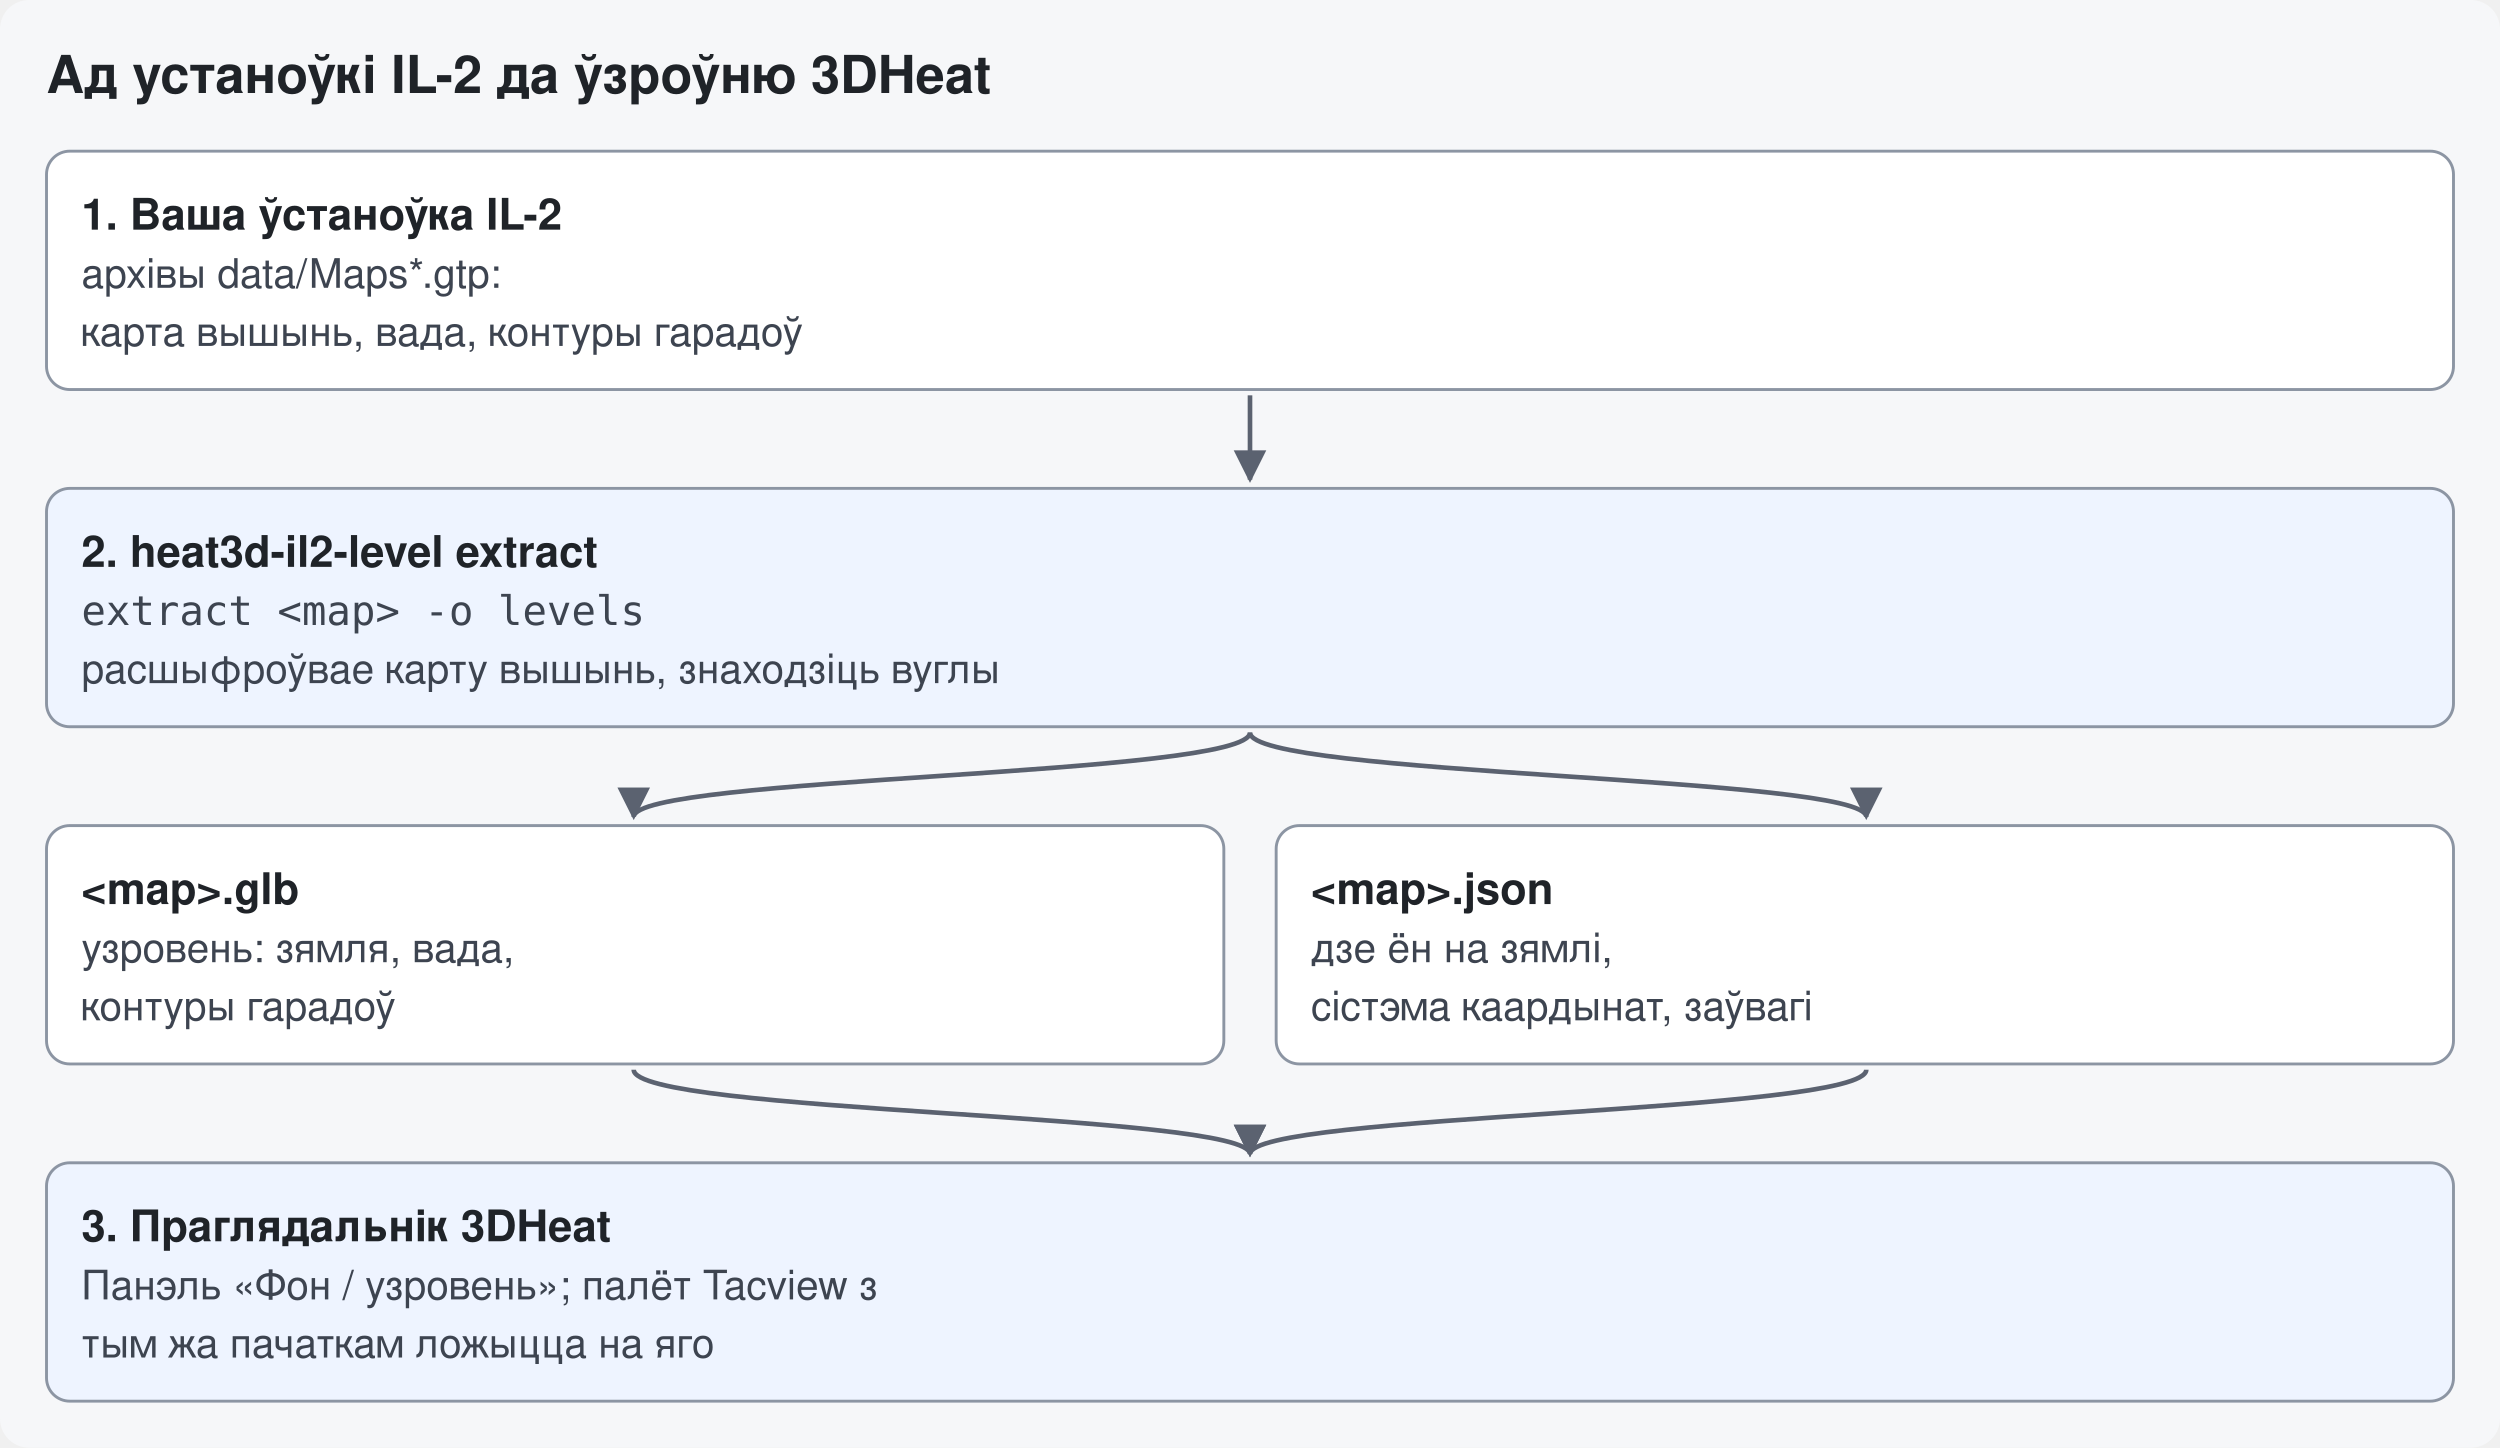
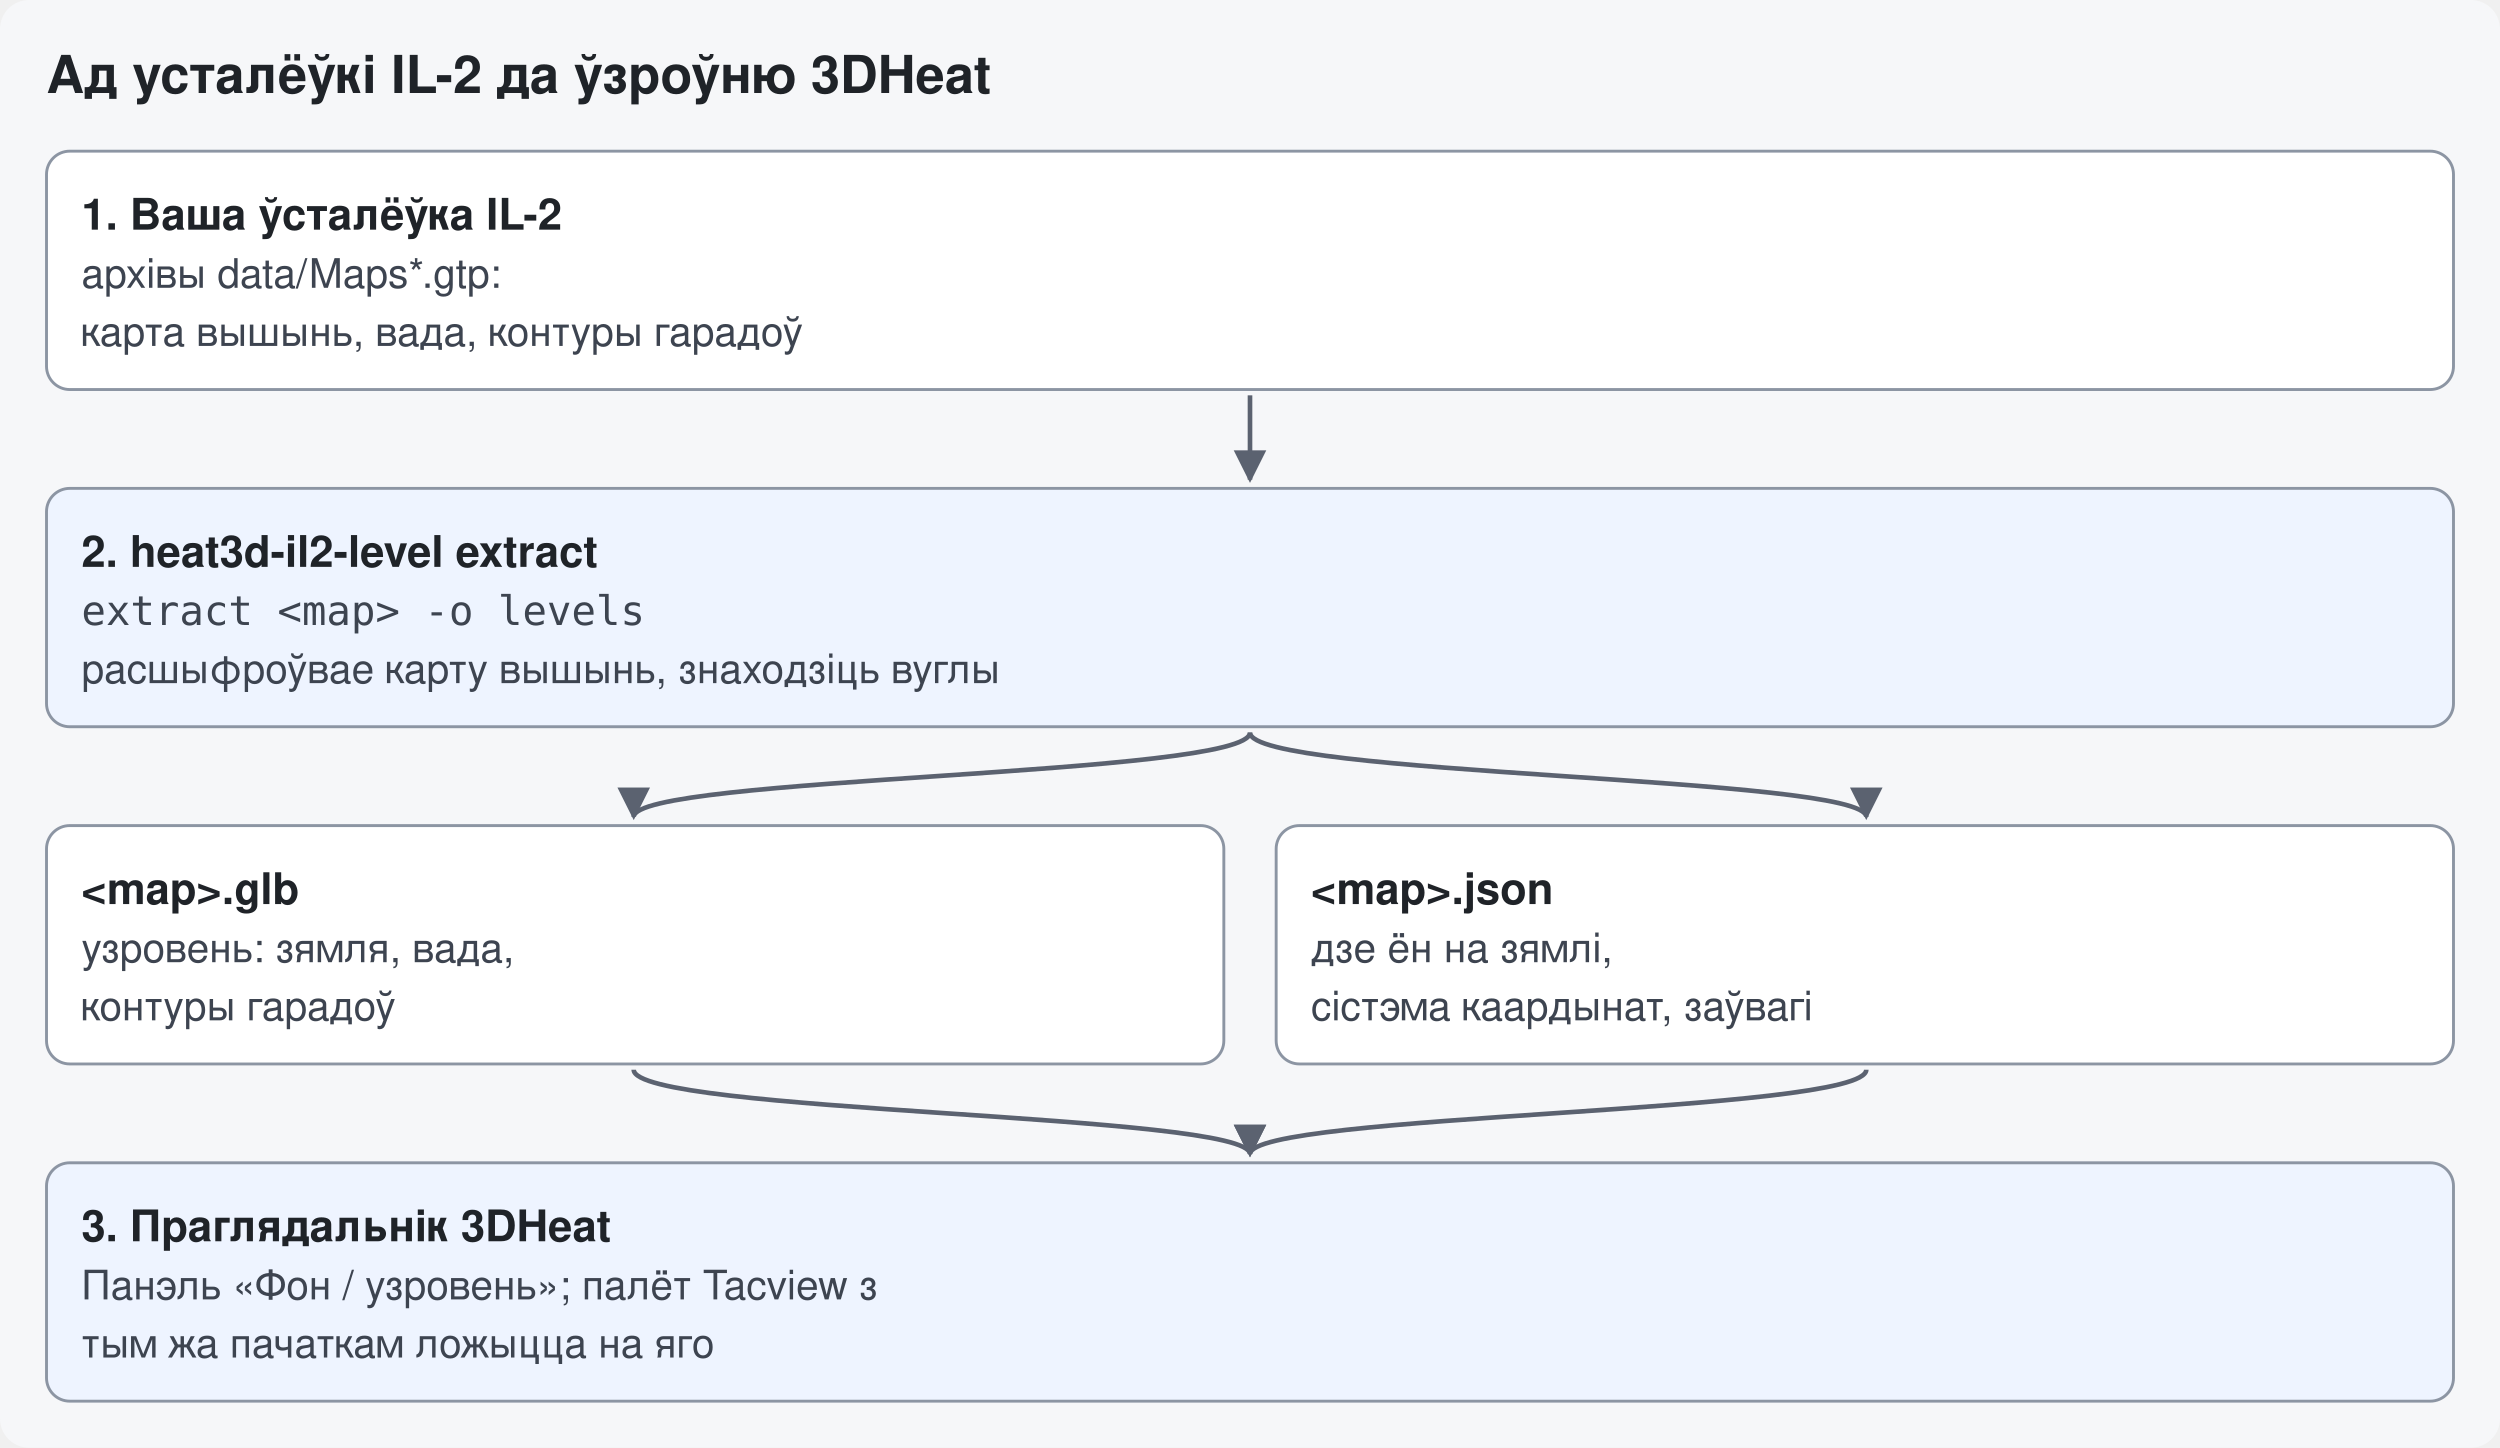
<svg xmlns="http://www.w3.org/2000/svg" width="860" height="498" viewBox="0 0 860 498" font-family="Segoe UI,Helvetica,Arial,sans-serif">
  <defs>
    <marker id="a" viewBox="0 0 10 10" refX="9" refY="5" markerWidth="7" markerHeight="7" orient="auto">
      <path d="M0,0L10,5L0,10z" fill="#5b6270" />
    </marker>
  </defs>
  <rect width="860" height="498" rx="10" fill="#f6f7f9" />
-   <text x="16" y="32" font-size="18" fill="#1f2328" font-weight="600">Ад устаноўкі IL-2 да ўзроўню 3DHeat</text>
+   <text x="16" y="32" font-size="18" fill="#1f2328" font-weight="600">Ад усталёўкі IL-2 да ўзроўню 3DHeat</text>
  <rect x="16" y="52" width="828" height="82" rx="8" fill="#ffffff" stroke="#8c95a3" />
-   <text x="28" y="79" font-size="15" fill="#1f2328" font-weight="600">1. Ваша ўстаноўка IL-2</text>
+   <text x="28" y="79" font-size="15" fill="#1f2328" font-weight="600">1. Ваша ўсталёўка IL-2</text>
  <text x="28" y="99" font-size="14" fill="#3d4450">архівы data/Maps*.gtp:</text>
  <text x="28" y="119" font-size="14" fill="#3d4450">карта вышынь, вада, контуры гарадоў</text>
  <rect x="16" y="168" width="828" height="82" rx="8" fill="#eef4ff" stroke="#8c95a3" />
  <text x="28" y="195" font-size="15" fill="#1f2328" font-weight="600">2. heat3d-il2-level extract</text>
  <text x="28" y="215" font-size="14" fill="#3d4450" font-family="Consolas,Menlo,monospace">extract &lt;map&gt; -o levels</text>
  <text x="28" y="235" font-size="14" fill="#3d4450">расшыфроўвае карту вышынь, знаходзіць вуглы</text>
  <path d="M430,136 C430,151.0 430,151.0 430,165" fill="none" stroke="#5b6270" stroke-width="1.6" marker-end="url(#a)" />
  <rect x="16" y="284" width="405" height="82" rx="8" fill="#ffffff" stroke="#8c95a3" />
  <text x="28" y="311" font-size="15" fill="#1f2328" font-weight="600">&lt;map&gt;.glb</text>
  <text x="28" y="331" font-size="14" fill="#3d4450">узровень: зямля, вада,</text>
  <text x="28" y="351" font-size="14" fill="#3d4450">контуры гарадоў</text>
  <rect x="439" y="284" width="405" height="82" rx="8" fill="#ffffff" stroke="#8c95a3" />
  <text x="451" y="311" font-size="15" fill="#1f2328" font-weight="600">&lt;map&gt;.json</text>
  <text x="451" y="331" font-size="14" fill="#3d4450">дзе ён на зямлі,</text>
  <text x="451" y="351" font-size="14" fill="#3d4450">сістэма каардынат, заўвагі</text>
  <path d="M430,252 C430,267.0 218,267.0 218,281" fill="none" stroke="#5b6270" stroke-width="1.6" marker-end="url(#a)" />
  <path d="M430,252 C430,267.0 642,267.0 642,281" fill="none" stroke="#5b6270" stroke-width="1.6" marker-end="url(#a)" />
  <rect x="16" y="400" width="828" height="82" rx="8" fill="#eef4ff" stroke="#8c95a3" />
  <text x="28" y="427" font-size="15" fill="#1f2328" font-weight="600">3. Праглядальнік 3DHeat</text>
  <text x="28" y="447" font-size="14" fill="#3d4450">Панэль «Фон / узровень»; палёт Tacview з</text>
  <text x="28" y="467" font-size="14" fill="#3d4450">тым жа пачаткам ложыцца на яго</text>
  <path d="M218,368 C218,383.0 430,383.0 430,397" fill="none" stroke="#5b6270" stroke-width="1.6" marker-end="url(#a)" />
  <path d="M642,368 C642,383.0 430,383.0 430,397" fill="none" stroke="#5b6270" stroke-width="1.6" marker-end="url(#a)" />
</svg>
